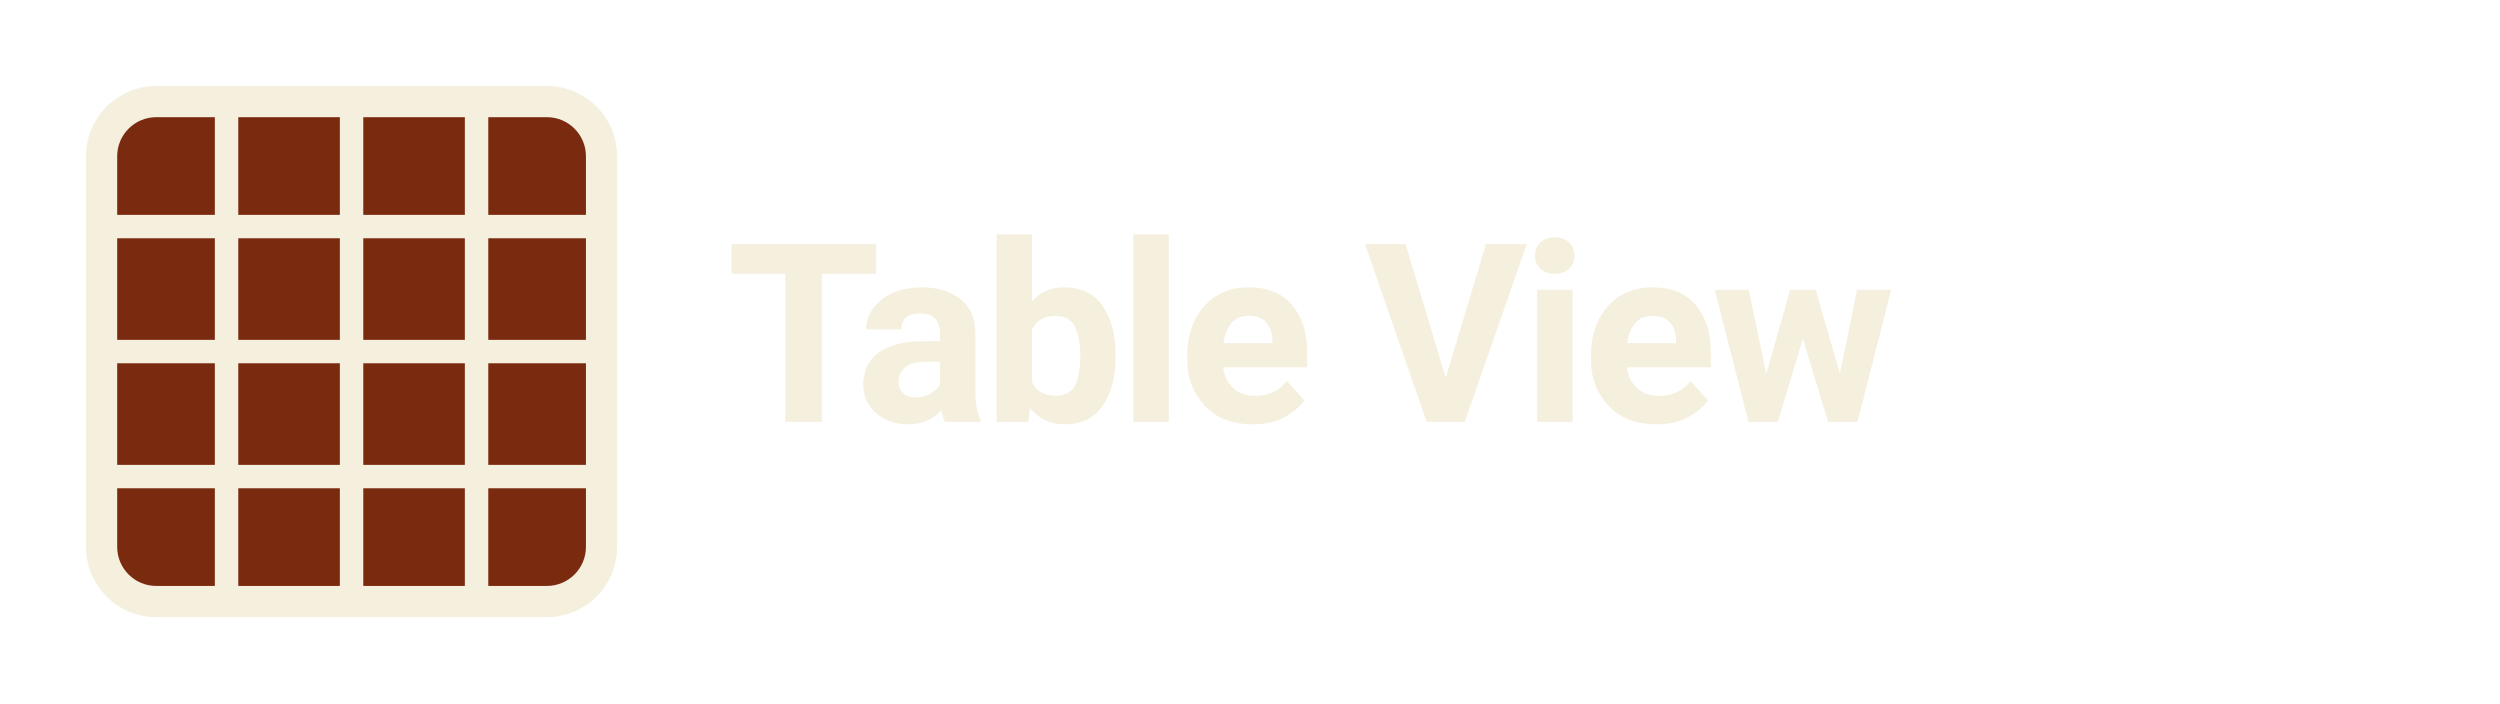
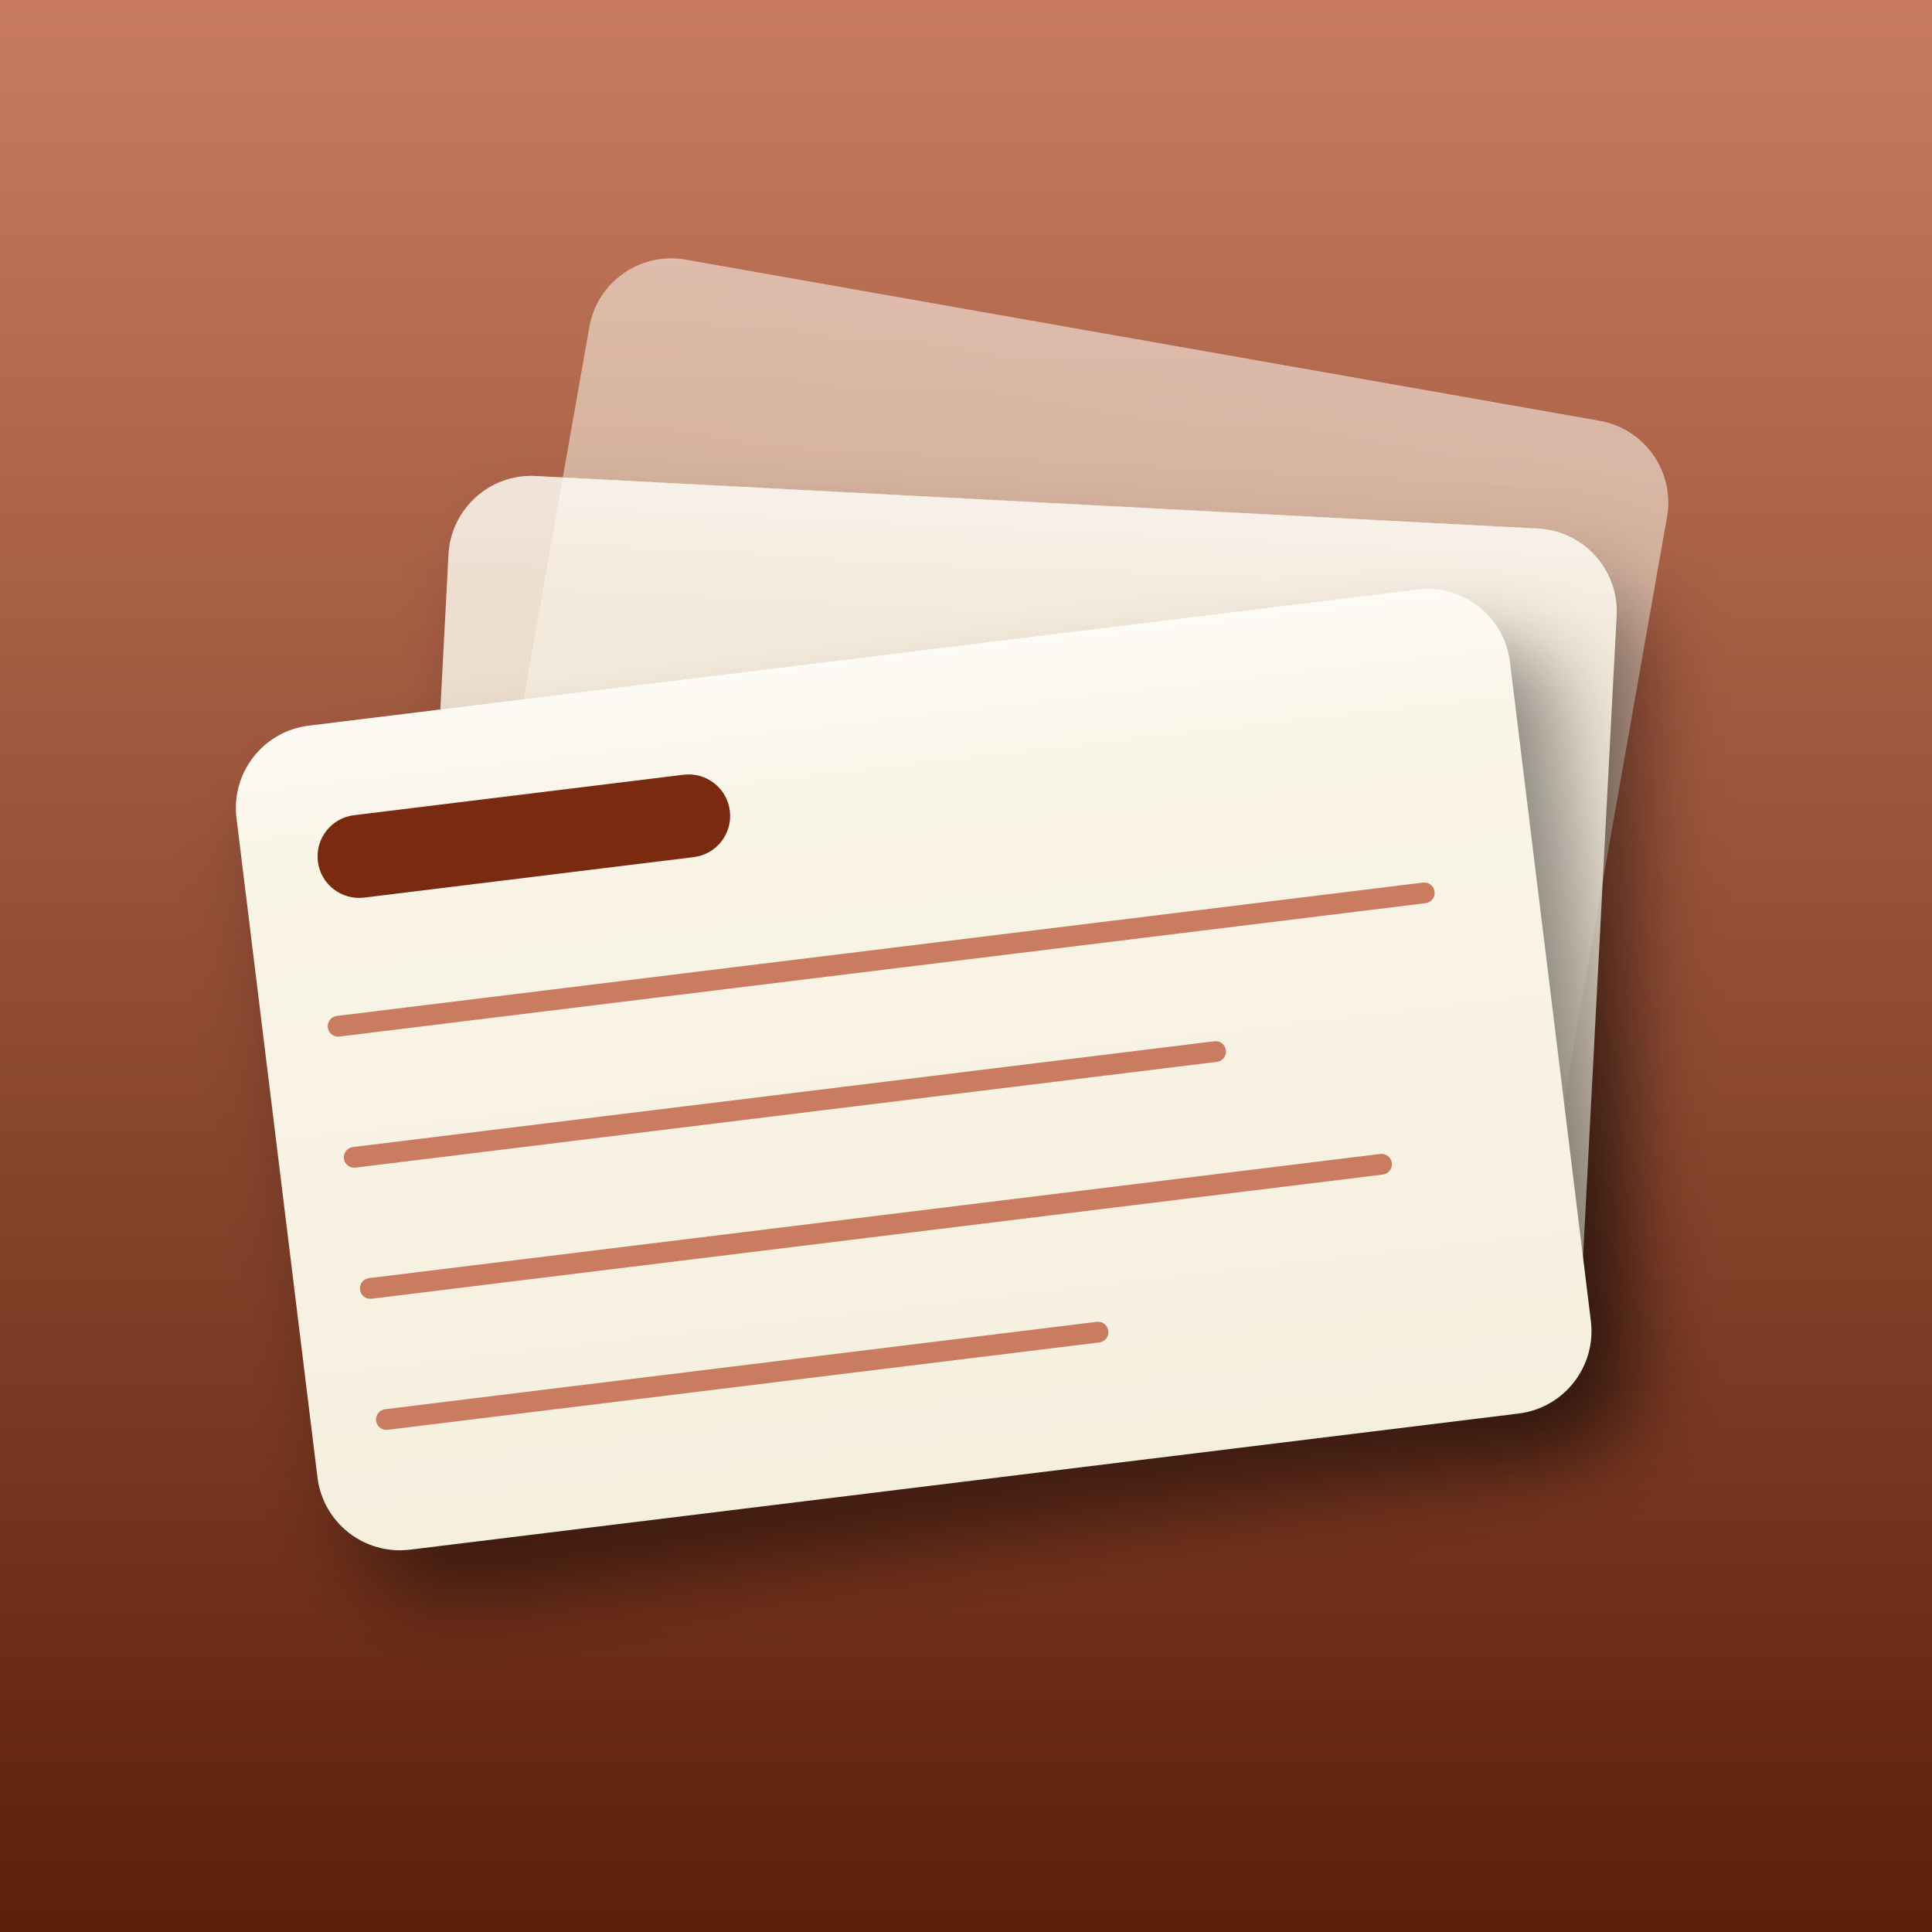
- <svg xmlns="http://www.w3.org/2000/svg" width="640" height="180" viewBox="0 0 640 180" fill="none">
-   <rect x="26" y="26" width="128" height="128" rx="14" stroke="#f5efde" stroke-width="8" stroke-linecap="round" fill="#7a2a0f" />
-   <g stroke="#f5efde" stroke-width="6" stroke-linecap="round" fill="none">
-     <line x1="26" y1="58" x2="154" y2="58" />
-     <line x1="26" y1="90" x2="154" y2="90" />
-     <line x1="26" y1="122" x2="154" y2="122" />
-     <line x1="58" y1="26" x2="58" y2="154" />
-     <line x1="90" y1="26" x2="90" y2="154" />
-     <line x1="122" y1="26" x2="122" y2="154" />
+ <svg xmlns="http://www.w3.org/2000/svg" viewBox="0 0 1024 1024">
+   <defs>
+     <linearGradient id="bge" x1="0" y1="0" x2="0" y2="1">
+       <stop offset="0" stop-color="#c97c5f" />
+       <stop offset="1" stop-color="#5b1f0b" />
+     </linearGradient>
+     <linearGradient id="carde" x1="0" y1="0" x2="0" y2="1">
+       <stop offset="0" stop-color="#faf6e9" />
+       <stop offset="1" stop-color="#f5efde" />
+     </linearGradient>
+     <linearGradient id="rime" x1="0" y1="0" x2="0" y2="1">
+       <stop offset="0" stop-color="#ffffff" stop-opacity=".5" />
+       <stop offset=".15" stop-color="#ffffff" stop-opacity="0" />
+     </linearGradient>
+     <filter id="she" x="-30%" y="-30%" width="160%" height="160%">
+       <feGaussianBlur stdDeviation="22" />
+     </filter>
+   </defs>
+   <rect width="1024" height="1024" fill="url(#bge)" />
+   <g transform="translate(320 130) rotate(10)" opacity="0.55">
+     <rect x="0" y="0" width="580" height="400" rx="44" fill="url(#carde)" />
+     <rect x="0" y="0" width="580" height="400" rx="44" fill="url(#rime)" />
  </g>
-   <text x="186" y="108" font-family="ui-sans-serif, system-ui, -apple-system, 'Segoe UI', Roboto, sans-serif" font-weight="700" font-size="64" fill="#f5efde" letter-spacing="-1.5">Table View</text>
+   <g transform="translate(240 250) rotate(3)" opacity="0.85">
+     <rect x="20" y="30" width="620" height="440" rx="44" fill="rgba(0,0,0,.45)" filter="url(#she)" />
+     <rect x="0" y="0" width="620" height="440" rx="44" fill="url(#carde)" />
+     <rect x="0" y="0" width="620" height="440" rx="44" fill="url(#rime)" />
+   </g>
+   <g transform="translate(120 390) rotate(-7)" opacity="1">
+     <rect x="20" y="30" width="680" height="440" rx="44" fill="rgba(0,0,0,.45)" filter="url(#she)" />
+     <rect x="0" y="0" width="680" height="440" rx="44" fill="url(#carde)" />
+     <rect x="0" y="0" width="680" height="440" rx="44" fill="url(#rime)" />
+     <rect x="40" y="50" width="220" height="44" rx="22" fill="#7a2a0f" />
+     <line x1="40" y1="160" x2="620" y2="160" stroke="#c97c5f" stroke-width="11" stroke-linecap="round" />
+     <line x1="40" y1="230" x2="500" y2="230" stroke="#c97c5f" stroke-width="11" stroke-linecap="round" />
+     <line x1="40" y1="300" x2="580" y2="300" stroke="#c97c5f" stroke-width="11" stroke-linecap="round" />
+     <line x1="40" y1="370" x2="420" y2="370" stroke="#c97c5f" stroke-width="11" stroke-linecap="round" />
+   </g>
</svg>
